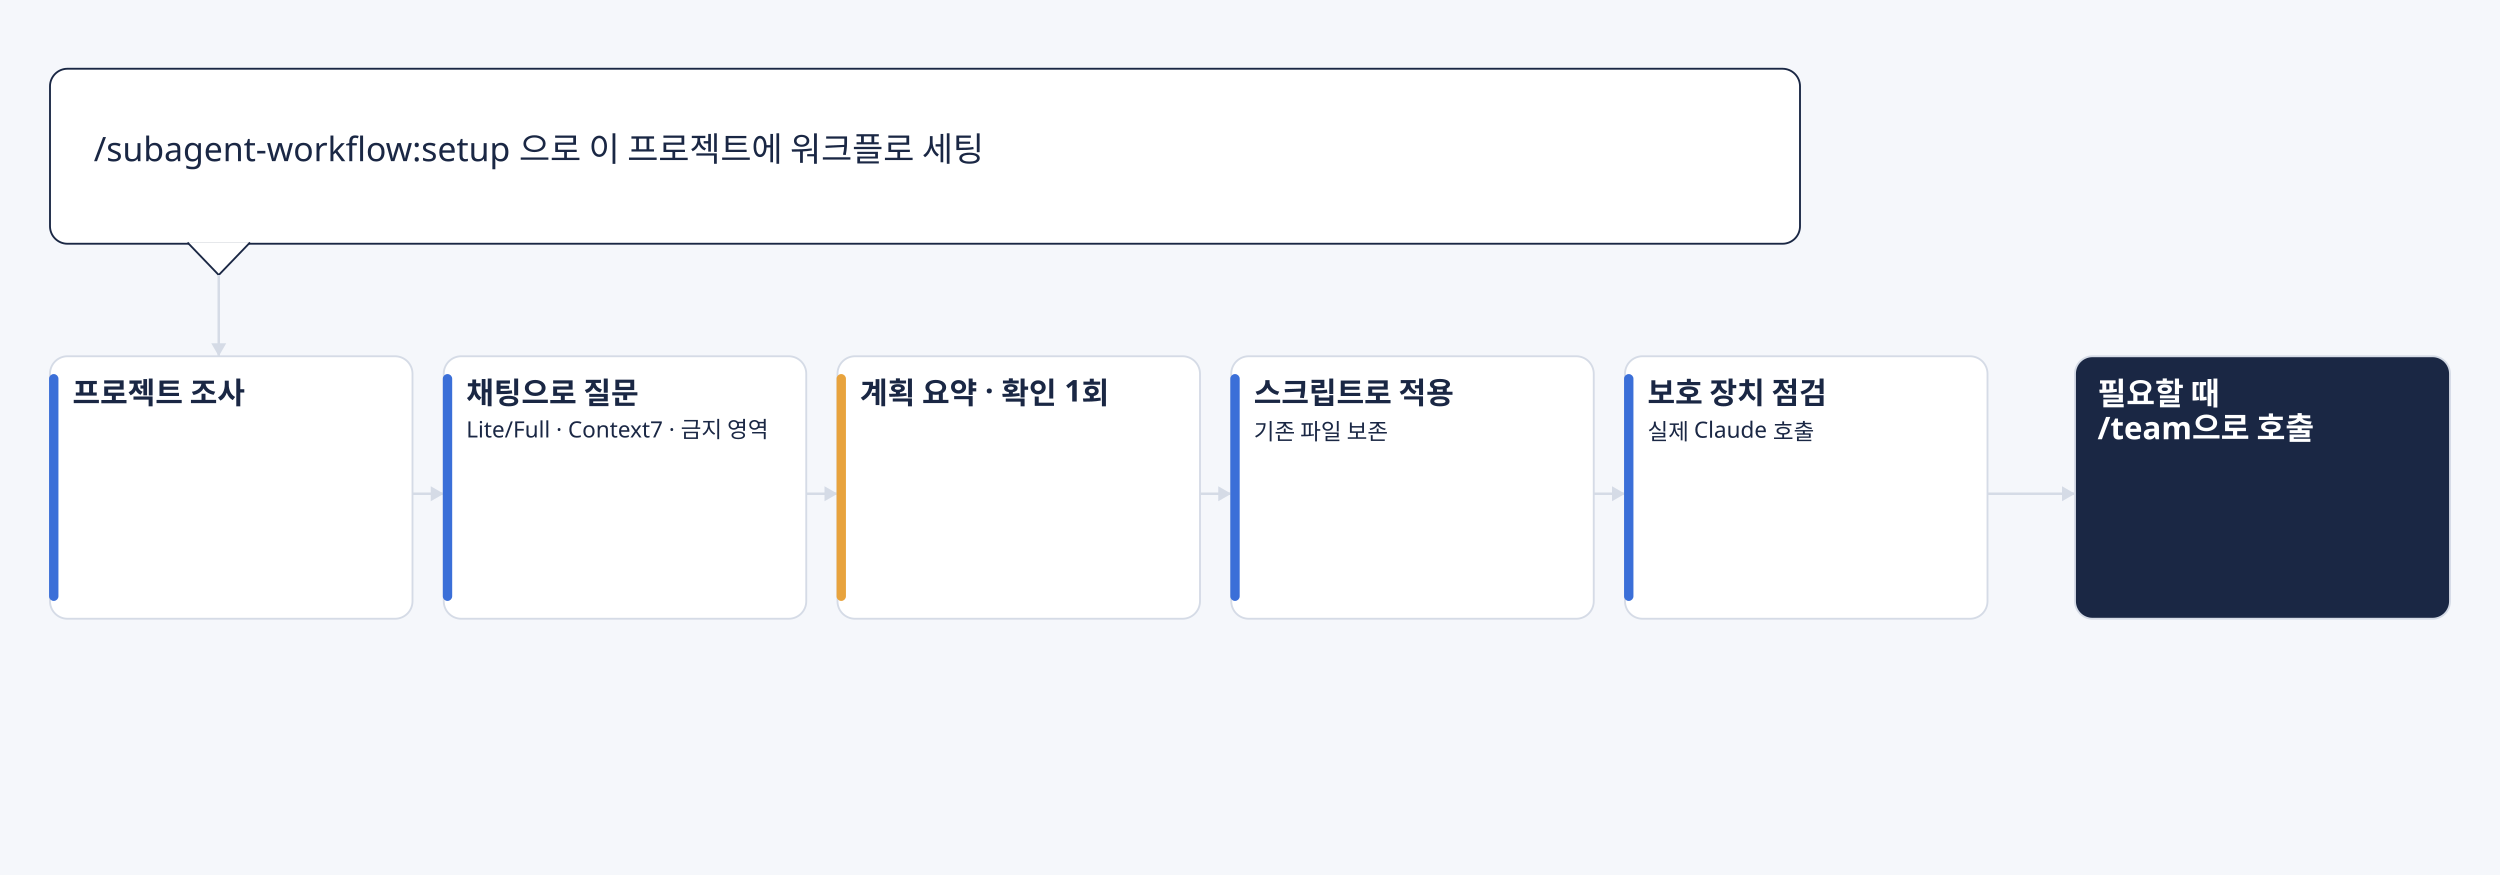
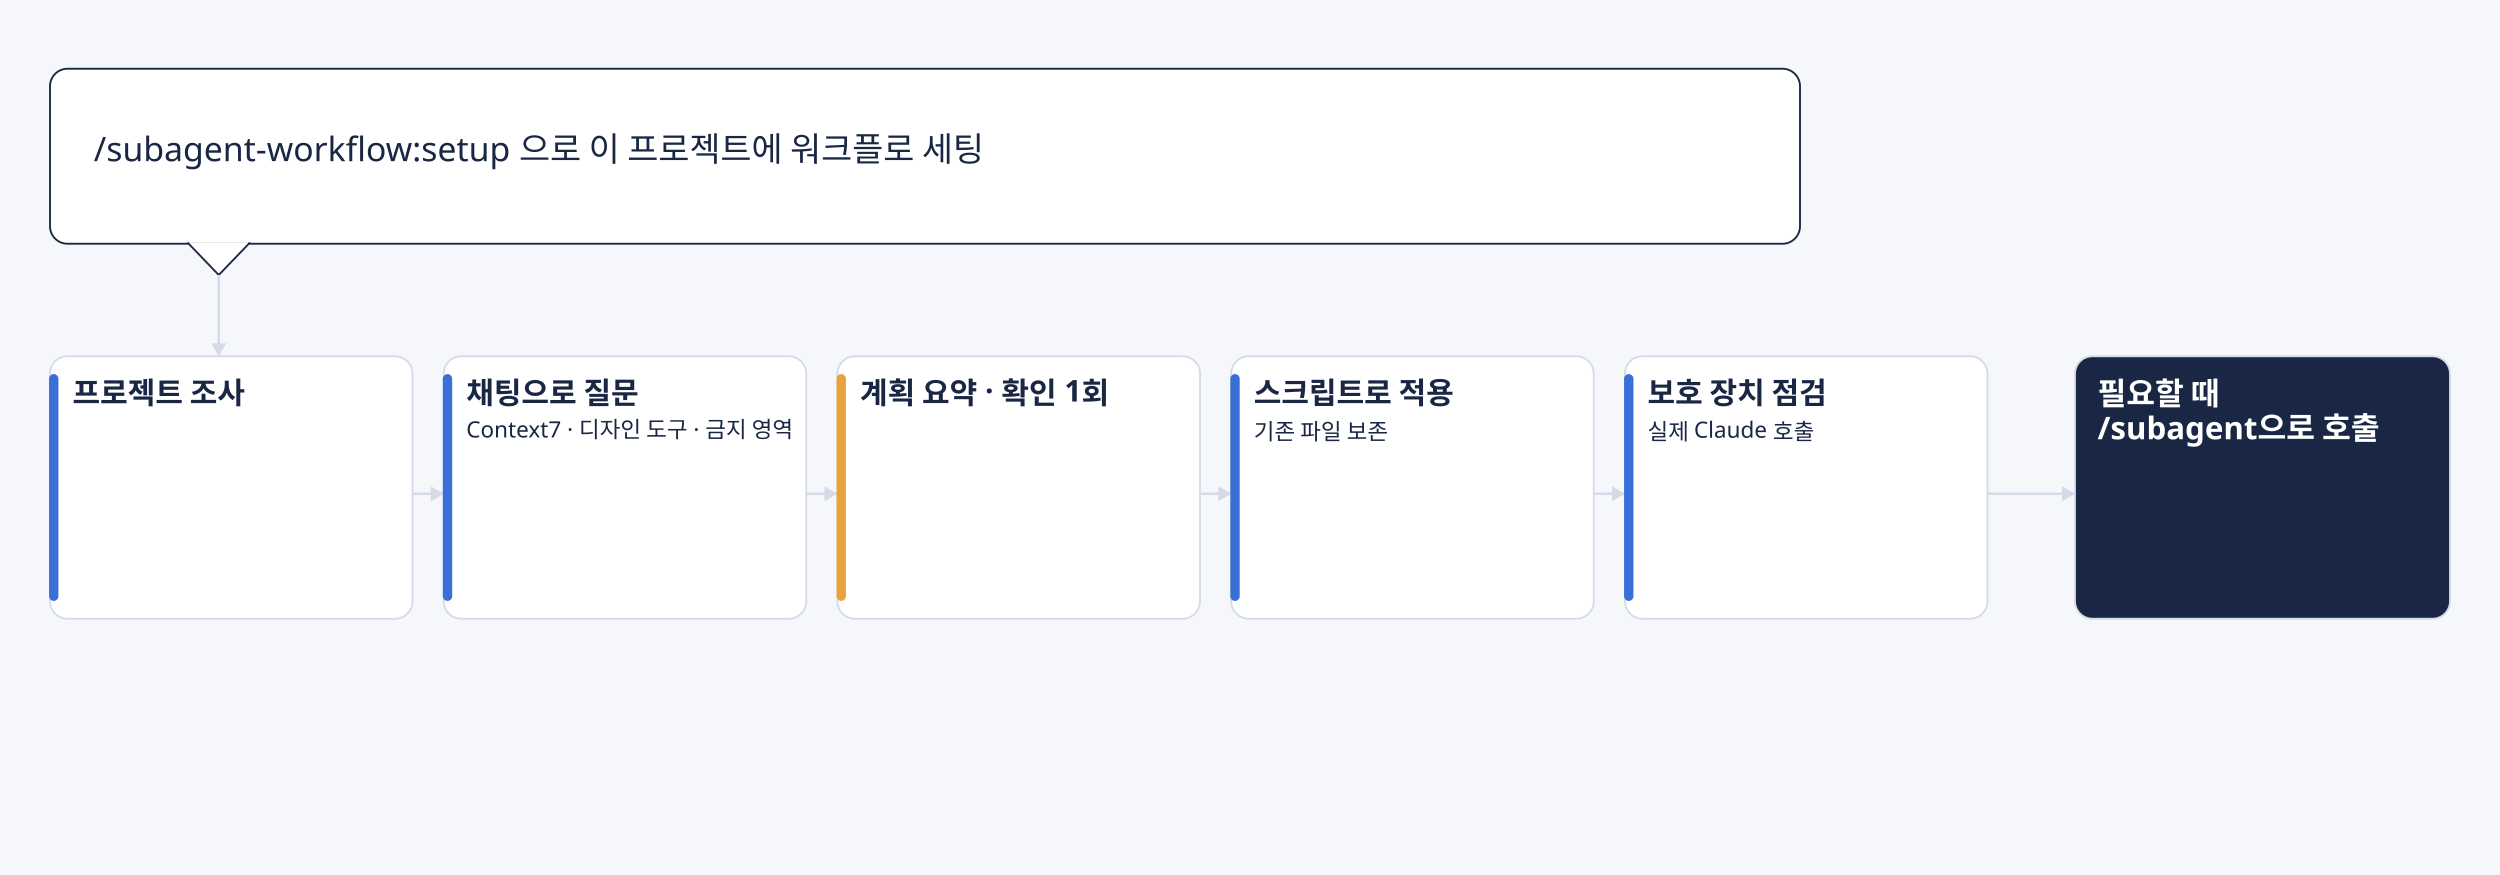
<svg xmlns="http://www.w3.org/2000/svg" width="2000" height="700" viewBox="0 0 2000 700">
  <rect width="2000" height="700" fill="#F5F7FB" />
  <rect x="40" y="55" width="1400" height="140" rx="14" fill="white" stroke="#1A2744" stroke-width="1.5" />
  <path d="M 150 194 L 175 220 L 200 194" fill="white" stroke="#1A2744" stroke-width="1.5" />
  <text x="75" y="108" dominant-baseline="text-before-edge" font-family="Noto Sans KR, Noto Sans KR, sans-serif" font-size="27" font-weight="400" fill="#1A2744">/subagent-workflow:setup 으로 이 프로젝트에 워크플로 세팅</text>
  <polyline points="175,220 175,285" fill="none" stroke="#D5DBE6" stroke-width="2" />
  <polygon points="175,285 169.0,274.608 181.0,274.608" fill="#D5DBE6" />
  <rect x="40" y="285" width="290" height="210" rx="14" fill="white" stroke="#D5DBE6" stroke-width="1.5" />
  <rect x="40" y="300" width="6" height="180" rx="3" fill="#3B6FD8" stroke="#3B6FD8" stroke-width="1.5" />
  <text x="58" y="302" dominant-baseline="text-before-edge" font-family="Noto Sans KR, Noto Sans KR, sans-serif" font-size="24" font-weight="700" fill="#1A2744">프로젝트 조사</text>
  <polyline points="330,395 355,395" fill="none" stroke="#D5DBE6" stroke-width="2" />
  <polygon points="355,395 344.608,401.0 344.608,389.0" fill="#D5DBE6" />
  <rect x="355" y="285" width="290" height="210" rx="14" fill="white" stroke="#D5DBE6" stroke-width="1.5" />
  <rect x="355" y="300" width="6" height="180" rx="3" fill="#3B6FD8" stroke="#3B6FD8" stroke-width="1.5" />
  <text x="373" y="302" dominant-baseline="text-before-edge" font-family="Noto Sans KR, Noto Sans KR, sans-serif" font-size="24" font-weight="700" fill="#1A2744">채팅으로 질문</text>
-   <text x="373" y="336" dominant-baseline="text-before-edge" font-family="Noto Sans KR, Noto Sans KR, sans-serif" font-size="18" font-weight="400" fill="#1A2744">Lite/Full · Context7 · 금지 영역</text>
+   <text x="373" y="336" dominant-baseline="text-before-edge" font-family="Noto Sans KR, Noto Sans KR, sans-serif" font-size="18" font-weight="400" fill="#1A2744">Context7 · 디자인 도구 · 금지 영역</text>
  <polyline points="645,395 670,395" fill="none" stroke="#D5DBE6" stroke-width="2" />
  <polygon points="670,395 659.608,401.0 659.608,389.0" fill="#D5DBE6" />
  <rect x="670" y="285" width="290" height="210" rx="14" fill="white" stroke="#D5DBE6" stroke-width="1.5" />
  <rect x="670" y="300" width="6" height="180" rx="3" fill="#E8A33D" stroke="#E8A33D" stroke-width="1.5" />
  <text x="688" y="302" dominant-baseline="text-before-edge" font-family="Noto Sans KR, Noto Sans KR, sans-serif" font-size="24" font-weight="700" fill="#1A2744">계획 요약 · 확인 1회</text>
  <polyline points="960,395 985,395" fill="none" stroke="#D5DBE6" stroke-width="2" />
  <polygon points="985,395 974.608,401.0 974.608,389.0" fill="#D5DBE6" />
  <rect x="985" y="285" width="290" height="210" rx="14" fill="white" stroke="#D5DBE6" stroke-width="1.5" />
  <rect x="985" y="300" width="6" height="180" rx="3" fill="#3B6FD8" stroke="#3B6FD8" stroke-width="1.5" />
  <text x="1003" y="302" dominant-baseline="text-before-edge" font-family="Noto Sans KR, Noto Sans KR, sans-serif" font-size="24" font-weight="700" fill="#1A2744">스크립트로 적용</text>
  <text x="1003" y="336" dominant-baseline="text-before-edge" font-family="Noto Sans KR, Noto Sans KR, sans-serif" font-size="18" font-weight="400" fill="#1A2744">기존 파일 보존</text>
  <polyline points="1275,395 1300,395" fill="none" stroke="#D5DBE6" stroke-width="2" />
  <polygon points="1300,395 1289.608,401.0 1289.608,389.0" fill="#D5DBE6" />
  <rect x="1300" y="285" width="290" height="210" rx="14" fill="white" stroke="#D5DBE6" stroke-width="1.5" />
  <rect x="1300" y="300" width="6" height="180" rx="3" fill="#3B6FD8" stroke="#3B6FD8" stroke-width="1.5" />
  <text x="1318" y="302" dominant-baseline="text-before-edge" font-family="Noto Sans KR, Noto Sans KR, sans-serif" font-size="24" font-weight="700" fill="#1A2744">보호 장치 점검</text>
  <text x="1318" y="336" dominant-baseline="text-before-edge" font-family="Noto Sans KR, Noto Sans KR, sans-serif" font-size="18" font-weight="400" fill="#1A2744">실제 Claude 호출</text>
  <polyline points="1590,395 1660,395" fill="none" stroke="#D5DBE6" stroke-width="2" />
  <polygon points="1660,395 1649.608,401.0 1649.608,389.0" fill="#D5DBE6" />
  <rect x="1660" y="285" width="300" height="210" rx="14" fill="#1A2744" stroke="#D5DBE6" stroke-width="1.5" />
  <text x="1678" y="302" dominant-baseline="text-before-edge" font-family="Noto Sans KR, Noto Sans KR, sans-serif" font-size="25" font-weight="700" fill="white">필요할 때</text>
-   <text x="1678" y="332" dominant-baseline="text-before-edge" font-family="Noto Sans KR, Noto Sans KR, sans-serif" font-size="25" font-weight="700" fill="white">/team으로 호출</text>
+   <text x="1678" y="332" dominant-baseline="text-before-edge" font-family="Noto Sans KR, Noto Sans KR, sans-serif" font-size="25" font-weight="700" fill="white">/subagent으로 호출</text>
</svg>
